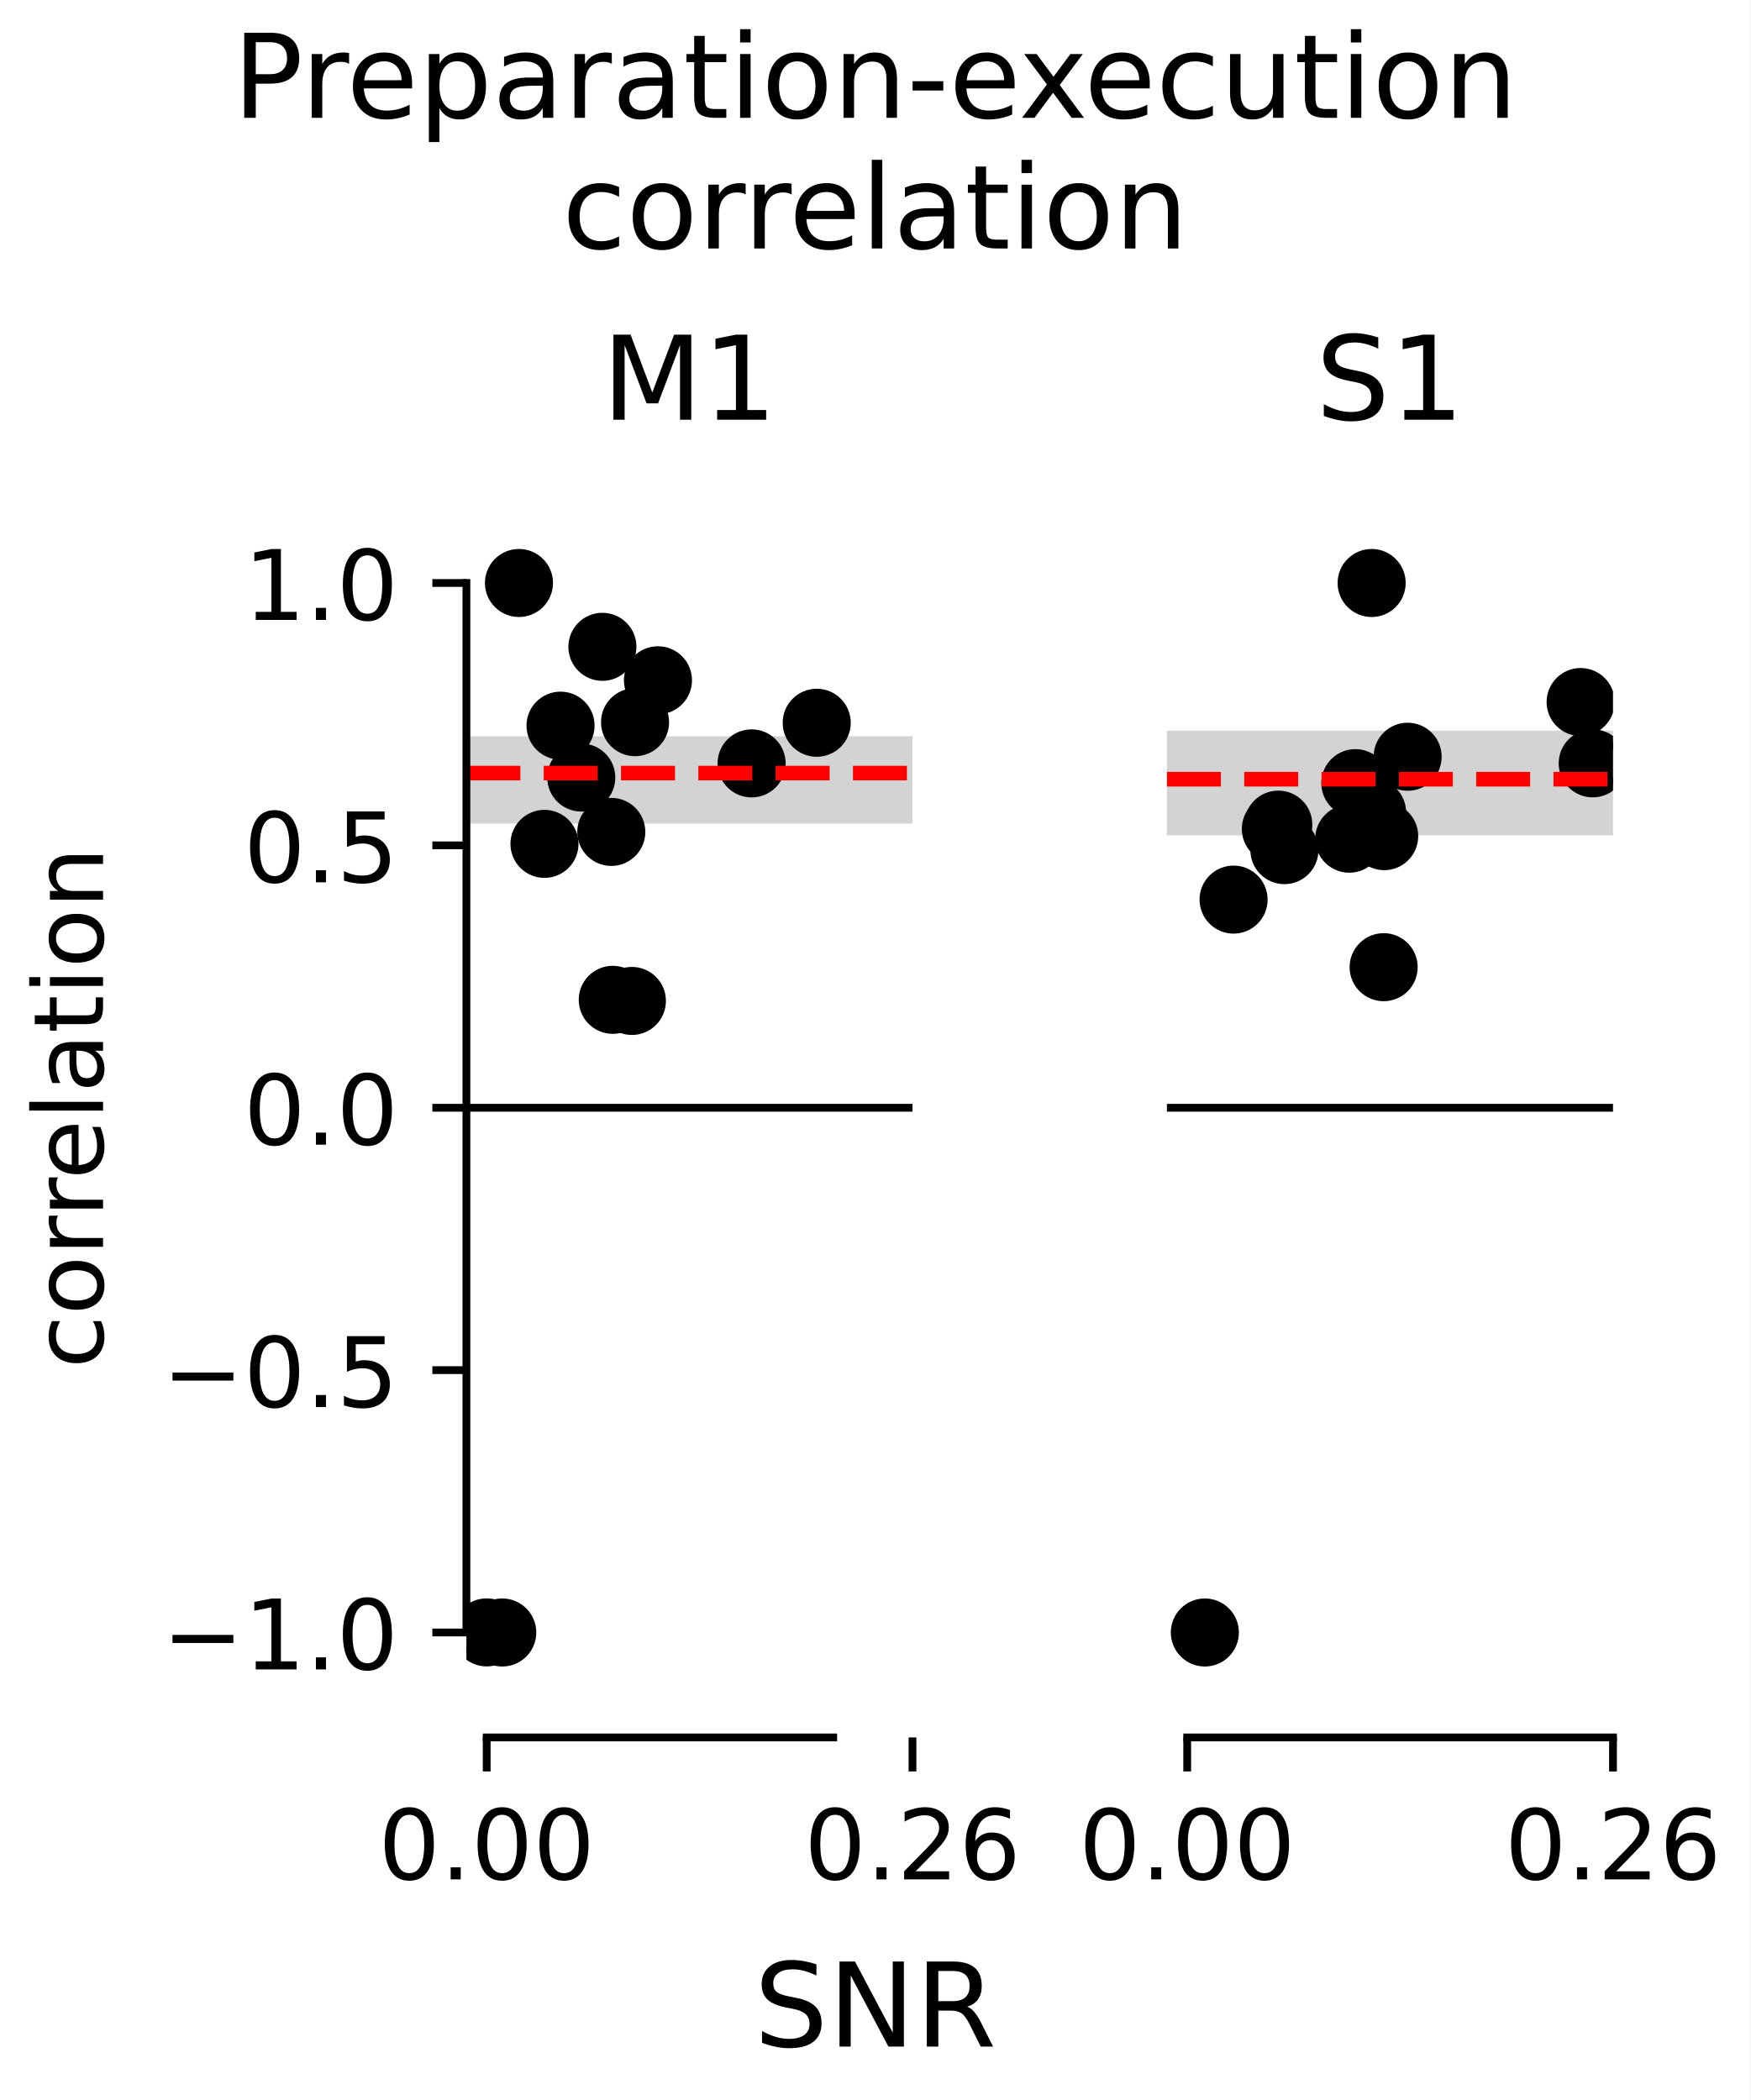
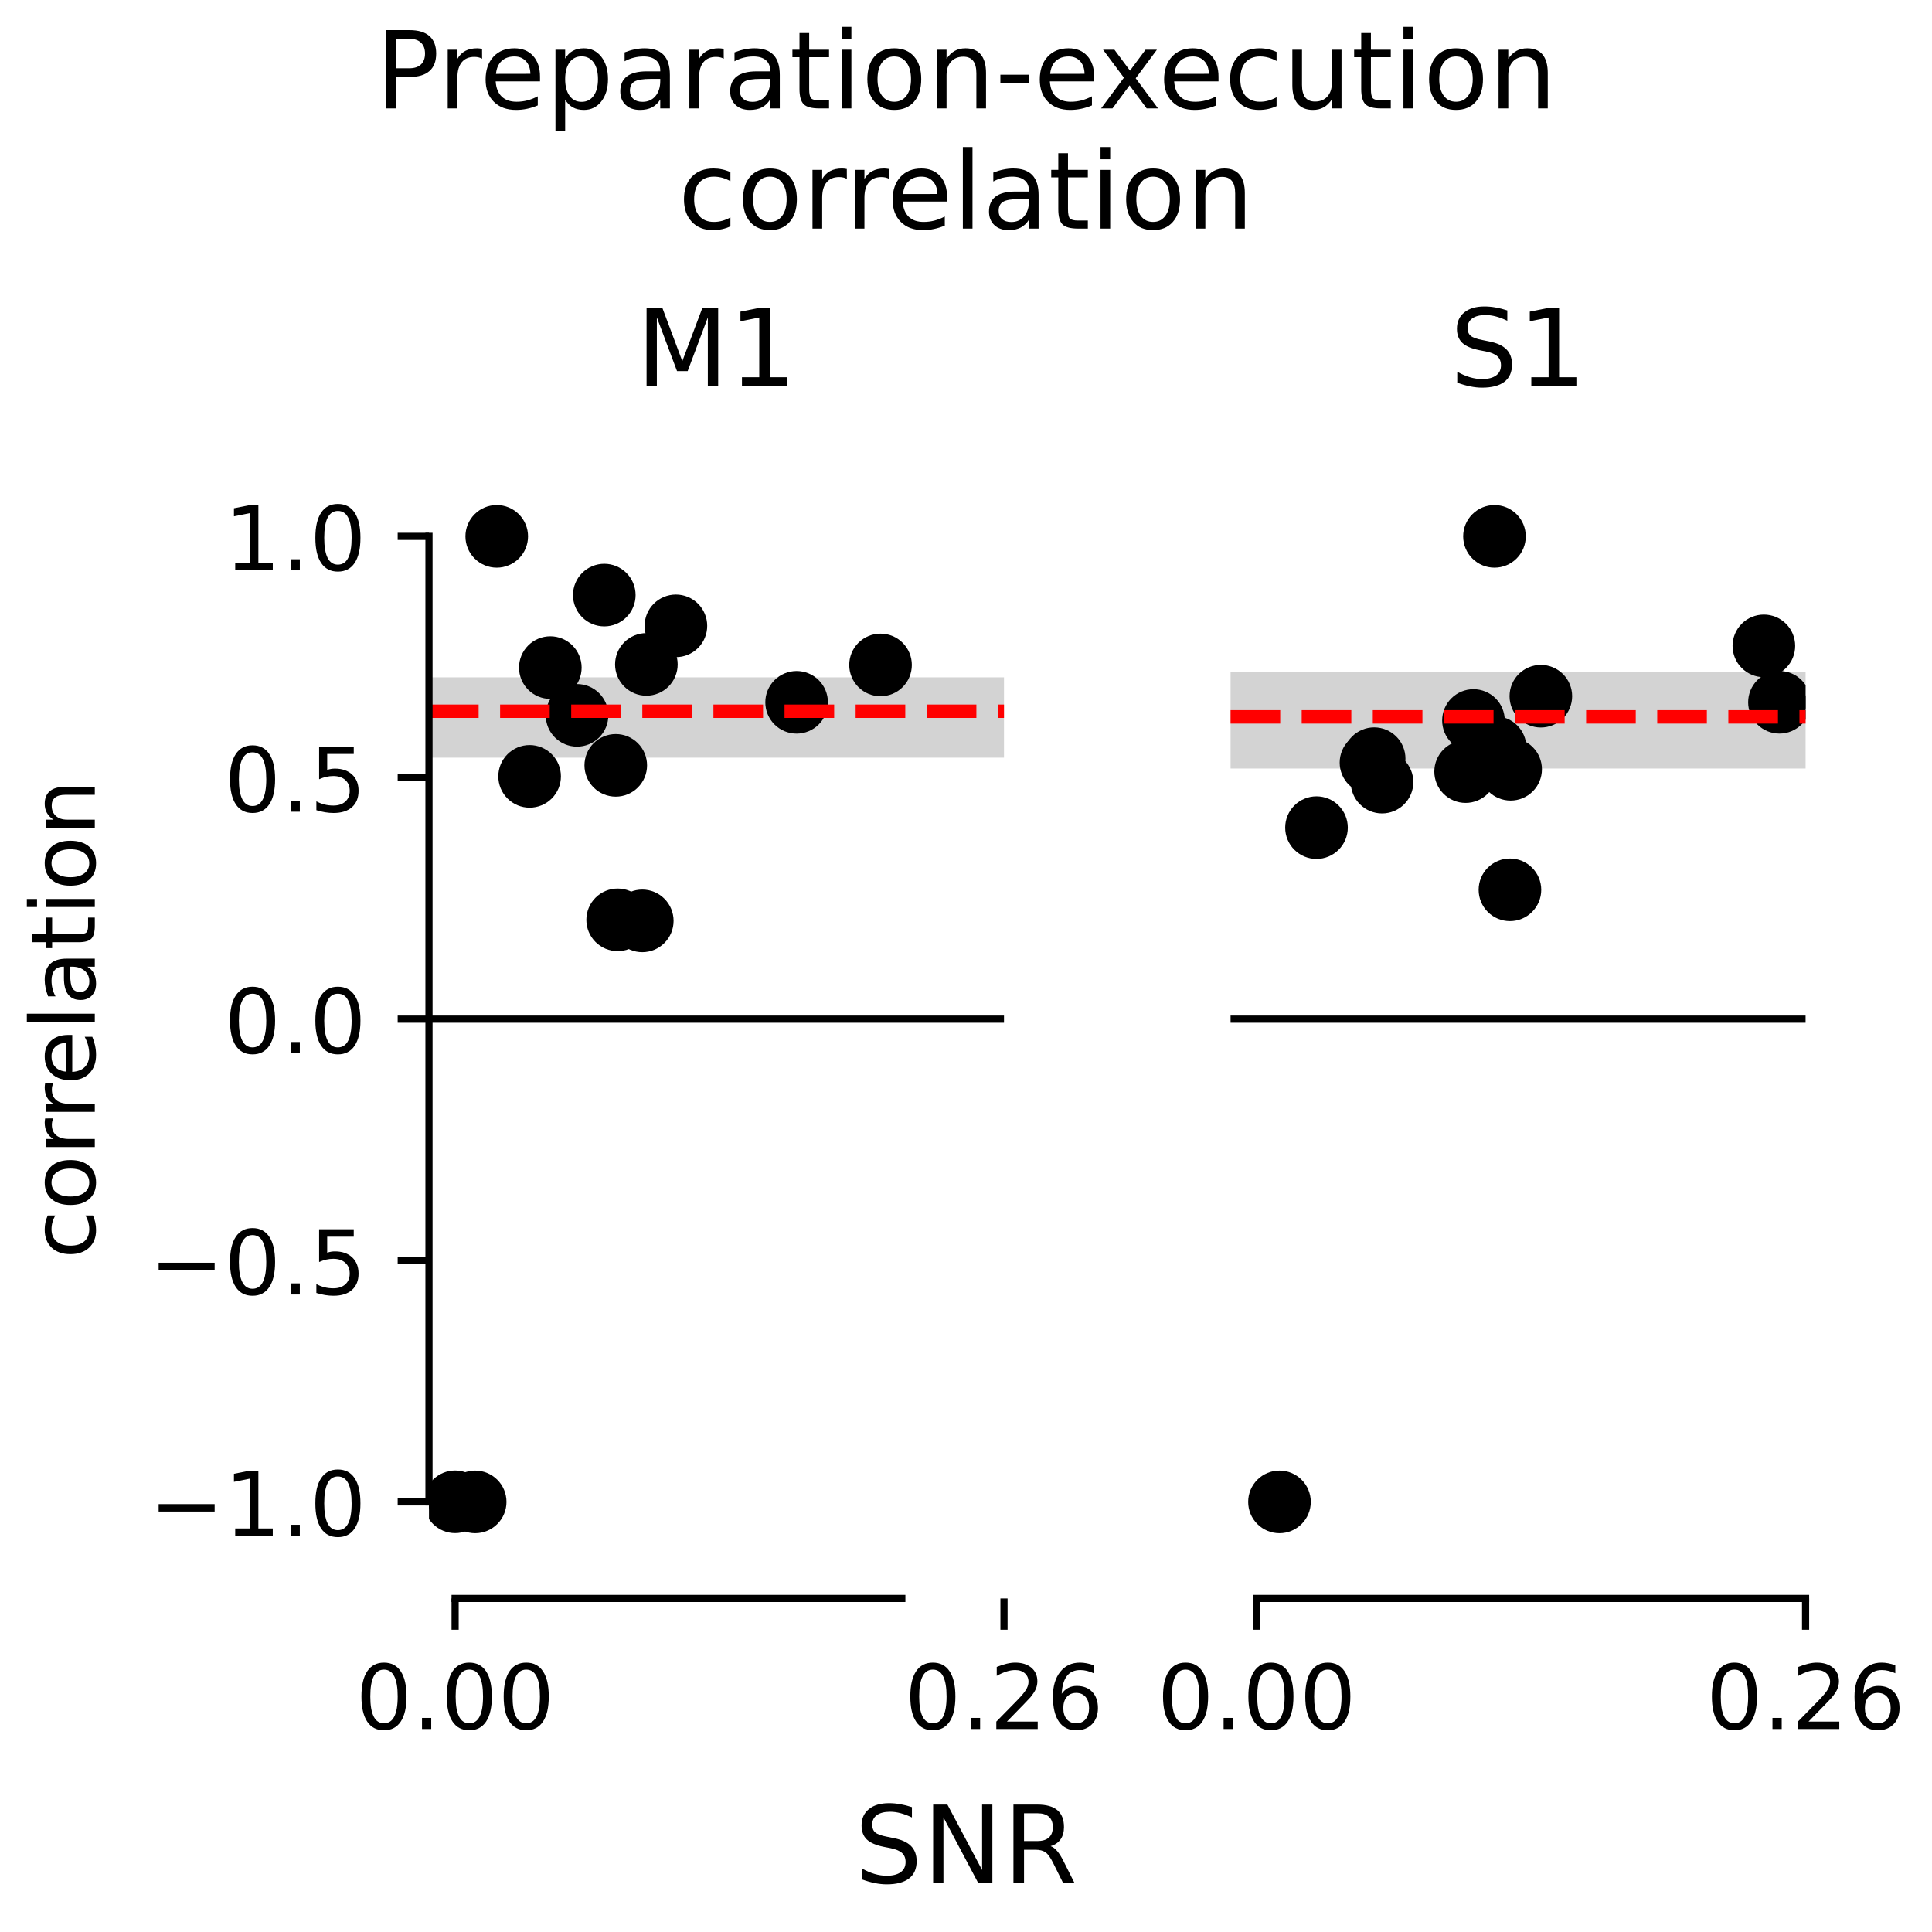
- <svg xmlns="http://www.w3.org/2000/svg" xmlns:xlink="http://www.w3.org/1999/xlink" width="180pt" height="216pt" viewBox="0 0 180 216" version="1.1">
+ <svg xmlns="http://www.w3.org/2000/svg" xmlns:xlink="http://www.w3.org/1999/xlink" width="216pt" height="216pt" viewBox="0 0 216 216" version="1.1">
  <defs>
    <style type="text/css">*{stroke-linejoin: round; stroke-linecap: butt}</style>
  </defs>
  <g id="figure_1">
    <g id="patch_1">
-       <path d="M 0 216  L 180 216  L 180 0  L 0 0  z " style="fill: #ffffff" />
+       <path d="M 0 216  L 216 216  L 216 0  L 0 0  z " style="fill: #ffffff" />
    </g>
    <g id="axes_1">
      <g id="patch_2">
-         <path d="M 47.961 178.707  L 93.832 178.707  L 93.832 49.17  L 47.961 49.17  z " style="fill: #ffffff" />
+         <path d="M 47.961 178.707  L 112.248 178.707  L 112.248 49.17  L 47.961 49.17  z " style="fill: #ffffff" />
      </g>
      <g id="patch_3">
-         <path d="M 47.961 84.704  L 93.832 84.704  L 93.832 75.727  L 47.961 75.727  z " clip-path="url(#p2ecc358dc4)" style="fill: #d3d3d3" />
+         <path d="M 47.961 84.704  L 112.248 84.704  L 112.248 75.727  L 47.961 75.727  z " clip-path="url(#p24fb9e9596)" style="fill: #d3d3d3" />
      </g>
      <g id="PathCollection_1">
        <defs>
-           <path id="mc4202273dd" d="M 0 3  C 0.796 3 1.559 2.684 2.121 2.121  C 2.684 1.559 3 0.796 3 0  C 3 -0.796 2.684 -1.559 2.121 -2.121  C 1.559 -2.684 0.796 -3 0 -3  C -0.796 -3 -1.559 -2.684 -2.121 -2.121  C -2.684 -1.559 -3 -0.796 -3 0  C -3 0.796 -2.684 1.559 -2.121 2.121  C -1.559 2.684 -0.796 3 0 3  z " style="stroke: #000000" />
+           <path id="mebfa9567b4" d="M 0 3  C 0.796 3 1.559 2.684 2.121 2.121  C 2.684 1.559 3 0.796 3 0  C 3 -0.796 2.684 -1.559 2.121 -2.121  C 1.559 -2.684 0.796 -3 0 -3  C -0.796 -3 -1.559 -2.684 -2.121 -2.121  C -2.684 -1.559 -3 -0.796 -3 0  C -3 0.796 -2.684 1.559 -2.121 2.121  C -1.559 2.684 -0.796 3 0 3  z " style="stroke: #000000" />
        </defs>
-         <g clip-path="url(#p2ecc358dc4)">
-           <use xlink:href="#mc4202273dd" x="50.046" y="167.903" style="stroke: #000000" />
-           <use xlink:href="#mc4202273dd" x="65.303" y="74.281" style="stroke: #000000" />
-           <use xlink:href="#mc4202273dd" x="67.659" y="69.971" style="stroke: #000000" />
-           <use xlink:href="#mc4202273dd" x="53.366" y="59.965" style="stroke: #000000" />
-           <use xlink:href="#mc4202273dd" x="61.946" y="66.53" style="stroke: #000000" />
-           <use xlink:href="#mc4202273dd" x="62.861" y="85.567" style="stroke: #000000" />
-           <use xlink:href="#mc4202273dd" x="51.647" y="167.913" style="stroke: #000000" />
-           <use xlink:href="#mc4202273dd" x="63.012" y="102.839" style="stroke: #000000" />
-           <use xlink:href="#mc4202273dd" x="83.984" y="74.341" style="stroke: #000000" />
-           <use xlink:href="#mc4202273dd" x="57.641" y="74.638" style="stroke: #000000" />
-           <use xlink:href="#mc4202273dd" x="59.772" y="79.975" style="stroke: #000000" />
-           <use xlink:href="#mc4202273dd" x="64.977" y="102.954" style="stroke: #000000" />
-           <use xlink:href="#mc4202273dd" x="77.289" y="78.519" style="stroke: #000000" />
-           <use xlink:href="#mc4202273dd" x="55.989" y="86.798" style="stroke: #000000" />
+         <g clip-path="url(#p24fb9e9596)">
+           <use xlink:href="#mebfa9567b4" x="50.883" y="167.903" style="stroke: #000000" />
+           <use xlink:href="#mebfa9567b4" x="72.265" y="74.281" style="stroke: #000000" />
+           <use xlink:href="#mebfa9567b4" x="75.567" y="69.971" style="stroke: #000000" />
+           <use xlink:href="#mebfa9567b4" x="55.536" y="59.965" style="stroke: #000000" />
+           <use xlink:href="#mebfa9567b4" x="67.56" y="66.53" style="stroke: #000000" />
+           <use xlink:href="#mebfa9567b4" x="68.843" y="85.567" style="stroke: #000000" />
+           <use xlink:href="#mebfa9567b4" x="53.126" y="167.913" style="stroke: #000000" />
+           <use xlink:href="#mebfa9567b4" x="69.054" y="102.839" style="stroke: #000000" />
+           <use xlink:href="#mebfa9567b4" x="98.445" y="74.341" style="stroke: #000000" />
+           <use xlink:href="#mebfa9567b4" x="61.527" y="74.638" style="stroke: #000000" />
+           <use xlink:href="#mebfa9567b4" x="64.513" y="79.975" style="stroke: #000000" />
+           <use xlink:href="#mebfa9567b4" x="71.808" y="102.954" style="stroke: #000000" />
+           <use xlink:href="#mebfa9567b4" x="89.063" y="78.519" style="stroke: #000000" />
+           <use xlink:href="#mebfa9567b4" x="59.212" y="86.798" style="stroke: #000000" />
        </g>
      </g>
      <g id="matplotlib.axis_1">
        <g id="xtick_1">
          <g id="line2d_1">
            <defs>
-               <path id="mb603206f57" d="M 0 0  L 0 3.5  " style="stroke: #000000; stroke-width: 0.8" />
+               <path id="me2190f9f49" d="M 0 0  L 0 3.5  " style="stroke: #000000; stroke-width: 0.8" />
            </defs>
            <g>
-               <use xlink:href="#mb603206f57" x="50.046" y="178.707" style="stroke: #000000; stroke-width: 0.8" />
+               <use xlink:href="#me2190f9f49" x="50.883" y="178.707" style="stroke: #000000; stroke-width: 0.8" />
            </g>
          </g>
          <g id="text_1">
-             <g transform="translate(38.91342 193.3058) scale(0.1 -0.1)">
+             <g transform="translate(39.7505 193.3058) scale(0.1 -0.1)">
              <defs>
                <path id="DejaVuSans-30" d="M 2034 4250  Q 1547 4250 1301 3770  Q 1056 3291 1056 2328  Q 1056 1369 1301 889  Q 1547 409 2034 409  Q 2525 409 2770 889  Q 3016 1369 3016 2328  Q 3016 3291 2770 3770  Q 2525 4250 2034 4250  z M 2034 4750  Q 2819 4750 3233 4129  Q 3647 3509 3647 2328  Q 3647 1150 3233 529  Q 2819 -91 2034 -91  Q 1250 -91 836 529  Q 422 1150 422 2328  Q 422 3509 836 4129  Q 1250 4750 2034 4750  z " transform="scale(0.015625)" />
                <path id="DejaVuSans-2e" d="M 684 794  L 1344 794  L 1344 0  L 684 0  L 684 794  z " transform="scale(0.015625)" />
              </defs>
              <use xlink:href="#DejaVuSans-30" />
              <use xlink:href="#DejaVuSans-2e" transform="translate(63.62305 0)" />
              <use xlink:href="#DejaVuSans-30" transform="translate(95.41016 0)" />
              <use xlink:href="#DejaVuSans-30" transform="translate(159.0332 0)" />
            </g>
          </g>
        </g>
        <g id="xtick_2">
          <g id="line2d_2">
            <g>
-               <use xlink:href="#mb603206f57" x="93.832" y="178.707" style="stroke: #000000; stroke-width: 0.8" />
+               <use xlink:href="#me2190f9f49" x="112.248" y="178.707" style="stroke: #000000; stroke-width: 0.8" />
            </g>
          </g>
          <g id="text_2">
-             <g transform="translate(82.69958 193.3058) scale(0.1 -0.1)">
+             <g transform="translate(101.1152 193.3058) scale(0.1 -0.1)">
              <defs>
                <path id="DejaVuSans-32" d="M 1228 531  L 3431 531  L 3431 0  L 469 0  L 469 531  Q 828 903 1448 1529  Q 2069 2156 2228 2338  Q 2531 2678 2651 2914  Q 2772 3150 2772 3378  Q 2772 3750 2511 3984  Q 2250 4219 1831 4219  Q 1534 4219 1204 4116  Q 875 4013 500 3803  L 500 4441  Q 881 4594 1212 4672  Q 1544 4750 1819 4750  Q 2544 4750 2975 4387  Q 3406 4025 3406 3419  Q 3406 3131 3298 2873  Q 3191 2616 2906 2266  Q 2828 2175 2409 1742  Q 1991 1309 1228 531  z " transform="scale(0.015625)" />
                <path id="DejaVuSans-36" d="M 2113 2584  Q 1688 2584 1439 2293  Q 1191 2003 1191 1497  Q 1191 994 1439 701  Q 1688 409 2113 409  Q 2538 409 2786 701  Q 3034 994 3034 1497  Q 3034 2003 2786 2293  Q 2538 2584 2113 2584  z M 3366 4563  L 3366 3988  Q 3128 4100 2886 4159  Q 2644 4219 2406 4219  Q 1781 4219 1451 3797  Q 1122 3375 1075 2522  Q 1259 2794 1537 2939  Q 1816 3084 2150 3084  Q 2853 3084 3261 2657  Q 3669 2231 3669 1497  Q 3669 778 3244 343  Q 2819 -91 2113 -91  Q 1303 -91 875 529  Q 447 1150 447 2328  Q 447 3434 972 4092  Q 1497 4750 2381 4750  Q 2619 4750 2861 4703  Q 3103 4656 3366 4563  z " transform="scale(0.015625)" />
              </defs>
              <use xlink:href="#DejaVuSans-30" />
              <use xlink:href="#DejaVuSans-2e" transform="translate(63.62305 0)" />
              <use xlink:href="#DejaVuSans-32" transform="translate(95.41016 0)" />
              <use xlink:href="#DejaVuSans-36" transform="translate(159.0332 0)" />
            </g>
          </g>
        </g>
      </g>
      <g id="matplotlib.axis_2">
        <g id="ytick_1">
          <g id="line2d_3">
            <defs>
-               <path id="m9f59d4b969" d="M 0 0  L -3.5 0  " style="stroke: #000000; stroke-width: 0.8" />
+               <path id="ma133bbf43b" d="M 0 0  L -3.5 0  " style="stroke: #000000; stroke-width: 0.8" />
            </defs>
            <g>
-               <use xlink:href="#m9f59d4b969" x="47.961" y="167.913" style="stroke: #000000; stroke-width: 0.8" />
+               <use xlink:href="#ma133bbf43b" x="47.961" y="167.913" style="stroke: #000000; stroke-width: 0.8" />
            </g>
          </g>
          <g id="text_3">
            <g transform="translate(16.67836 171.7118) scale(0.1 -0.1)">
              <defs>
                <path id="DejaVuSans-2212" d="M 678 2272  L 4684 2272  L 4684 1741  L 678 1741  L 678 2272  z " transform="scale(0.015625)" />
                <path id="DejaVuSans-31" d="M 794 531  L 1825 531  L 1825 4091  L 703 3866  L 703 4441  L 1819 4666  L 2450 4666  L 2450 531  L 3481 531  L 3481 0  L 794 0  L 794 531  z " transform="scale(0.015625)" />
              </defs>
              <use xlink:href="#DejaVuSans-2212" />
              <use xlink:href="#DejaVuSans-31" transform="translate(83.78906 0)" />
              <use xlink:href="#DejaVuSans-2e" transform="translate(147.4121 0)" />
              <use xlink:href="#DejaVuSans-30" transform="translate(179.1992 0)" />
            </g>
          </g>
        </g>
        <g id="ytick_2">
          <g id="line2d_4">
            <g>
-               <use xlink:href="#m9f59d4b969" x="47.961" y="140.926" style="stroke: #000000; stroke-width: 0.8" />
+               <use xlink:href="#ma133bbf43b" x="47.961" y="140.926" style="stroke: #000000; stroke-width: 0.8" />
            </g>
          </g>
          <g id="text_4">
            <g transform="translate(16.67836 144.7249) scale(0.1 -0.1)">
              <defs>
                <path id="DejaVuSans-35" d="M 691 4666  L 3169 4666  L 3169 4134  L 1269 4134  L 1269 2991  Q 1406 3038 1543 3061  Q 1681 3084 1819 3084  Q 2600 3084 3056 2656  Q 3513 2228 3513 1497  Q 3513 744 3044 326  Q 2575 -91 1722 -91  Q 1428 -91 1123 -41  Q 819 9 494 109  L 494 744  Q 775 591 1075 516  Q 1375 441 1709 441  Q 2250 441 2565 725  Q 2881 1009 2881 1497  Q 2881 1984 2565 2268  Q 2250 2553 1709 2553  Q 1456 2553 1204 2497  Q 953 2441 691 2322  L 691 4666  z " transform="scale(0.015625)" />
              </defs>
              <use xlink:href="#DejaVuSans-2212" />
              <use xlink:href="#DejaVuSans-30" transform="translate(83.78906 0)" />
              <use xlink:href="#DejaVuSans-2e" transform="translate(147.4121 0)" />
              <use xlink:href="#DejaVuSans-35" transform="translate(179.1992 0)" />
            </g>
          </g>
        </g>
        <g id="ytick_3">
          <g id="line2d_5">
            <g>
-               <use xlink:href="#m9f59d4b969" x="47.961" y="113.939" style="stroke: #000000; stroke-width: 0.8" />
+               <use xlink:href="#ma133bbf43b" x="47.961" y="113.939" style="stroke: #000000; stroke-width: 0.8" />
            </g>
          </g>
          <g id="text_5">
            <g transform="translate(25.05805 117.7379) scale(0.1 -0.1)">
              <use xlink:href="#DejaVuSans-30" />
              <use xlink:href="#DejaVuSans-2e" transform="translate(63.62305 0)" />
              <use xlink:href="#DejaVuSans-30" transform="translate(95.41016 0)" />
            </g>
          </g>
        </g>
        <g id="ytick_4">
          <g id="line2d_6">
            <g>
-               <use xlink:href="#m9f59d4b969" x="47.961" y="86.952" style="stroke: #000000; stroke-width: 0.8" />
+               <use xlink:href="#ma133bbf43b" x="47.961" y="86.952" style="stroke: #000000; stroke-width: 0.8" />
            </g>
          </g>
          <g id="text_6">
            <g transform="translate(25.05805 90.75094) scale(0.1 -0.1)">
              <use xlink:href="#DejaVuSans-30" />
              <use xlink:href="#DejaVuSans-2e" transform="translate(63.62305 0)" />
              <use xlink:href="#DejaVuSans-35" transform="translate(95.41016 0)" />
            </g>
          </g>
        </g>
        <g id="ytick_5">
          <g id="line2d_7">
            <g>
-               <use xlink:href="#m9f59d4b969" x="47.961" y="59.965" style="stroke: #000000; stroke-width: 0.8" />
+               <use xlink:href="#ma133bbf43b" x="47.961" y="59.965" style="stroke: #000000; stroke-width: 0.8" />
            </g>
          </g>
          <g id="text_7">
            <g transform="translate(25.05805 63.76398) scale(0.1 -0.1)">
              <use xlink:href="#DejaVuSans-31" />
              <use xlink:href="#DejaVuSans-2e" transform="translate(63.62305 0)" />
              <use xlink:href="#DejaVuSans-30" transform="translate(95.41016 0)" />
            </g>
          </g>
        </g>
        <g id="text_8">
          <g transform="translate(10.59868 140.7653) rotate(-90) scale(0.1 -0.1)">
            <defs>
              <path id="DejaVuSans-63" d="M 3122 3366  L 3122 2828  Q 2878 2963 2633 3030  Q 2388 3097 2138 3097  Q 1578 3097 1268 2742  Q 959 2388 959 1747  Q 959 1106 1268 751  Q 1578 397 2138 397  Q 2388 397 2633 464  Q 2878 531 3122 666  L 3122 134  Q 2881 22 2623 -34  Q 2366 -91 2075 -91  Q 1284 -91 818 406  Q 353 903 353 1747  Q 353 2603 823 3093  Q 1294 3584 2113 3584  Q 2378 3584 2631 3529  Q 2884 3475 3122 3366  z " transform="scale(0.015625)" />
              <path id="DejaVuSans-6f" d="M 1959 3097  Q 1497 3097 1228 2736  Q 959 2375 959 1747  Q 959 1119 1226 758  Q 1494 397 1959 397  Q 2419 397 2687 759  Q 2956 1122 2956 1747  Q 2956 2369 2687 2733  Q 2419 3097 1959 3097  z M 1959 3584  Q 2709 3584 3137 3096  Q 3566 2609 3566 1747  Q 3566 888 3137 398  Q 2709 -91 1959 -91  Q 1206 -91 779 398  Q 353 888 353 1747  Q 353 2609 779 3096  Q 1206 3584 1959 3584  z " transform="scale(0.015625)" />
              <path id="DejaVuSans-72" d="M 2631 2963  Q 2534 3019 2420 3045  Q 2306 3072 2169 3072  Q 1681 3072 1420 2755  Q 1159 2438 1159 1844  L 1159 0  L 581 0  L 581 3500  L 1159 3500  L 1159 2956  Q 1341 3275 1631 3429  Q 1922 3584 2338 3584  Q 2397 3584 2469 3576  Q 2541 3569 2628 3553  L 2631 2963  z " transform="scale(0.015625)" />
              <path id="DejaVuSans-65" d="M 3597 1894  L 3597 1613  L 953 1613  Q 991 1019 1311 708  Q 1631 397 2203 397  Q 2534 397 2845 478  Q 3156 559 3463 722  L 3463 178  Q 3153 47 2828 -22  Q 2503 -91 2169 -91  Q 1331 -91 842 396  Q 353 884 353 1716  Q 353 2575 817 3079  Q 1281 3584 2069 3584  Q 2775 3584 3186 3129  Q 3597 2675 3597 1894  z M 3022 2063  Q 3016 2534 2758 2815  Q 2500 3097 2075 3097  Q 1594 3097 1305 2825  Q 1016 2553 972 2059  L 3022 2063  z " transform="scale(0.015625)" />
              <path id="DejaVuSans-6c" d="M 603 4863  L 1178 4863  L 1178 0  L 603 0  L 603 4863  z " transform="scale(0.015625)" />
              <path id="DejaVuSans-61" d="M 2194 1759  Q 1497 1759 1228 1600  Q 959 1441 959 1056  Q 959 750 1161 570  Q 1363 391 1709 391  Q 2188 391 2477 730  Q 2766 1069 2766 1631  L 2766 1759  L 2194 1759  z M 3341 1997  L 3341 0  L 2766 0  L 2766 531  Q 2569 213 2275 61  Q 1981 -91 1556 -91  Q 1019 -91 701 211  Q 384 513 384 1019  Q 384 1609 779 1909  Q 1175 2209 1959 2209  L 2766 2209  L 2766 2266  Q 2766 2663 2505 2880  Q 2244 3097 1772 3097  Q 1472 3097 1187 3025  Q 903 2953 641 2809  L 641 3341  Q 956 3463 1253 3523  Q 1550 3584 1831 3584  Q 2591 3584 2966 3190  Q 3341 2797 3341 1997  z " transform="scale(0.015625)" />
              <path id="DejaVuSans-74" d="M 1172 4494  L 1172 3500  L 2356 3500  L 2356 3053  L 1172 3053  L 1172 1153  Q 1172 725 1289 603  Q 1406 481 1766 481  L 2356 481  L 2356 0  L 1766 0  Q 1100 0 847 248  Q 594 497 594 1153  L 594 3053  L 172 3053  L 172 3500  L 594 3500  L 594 4494  L 1172 4494  z " transform="scale(0.015625)" />
              <path id="DejaVuSans-69" d="M 603 3500  L 1178 3500  L 1178 0  L 603 0  L 603 3500  z M 603 4863  L 1178 4863  L 1178 4134  L 603 4134  L 603 4863  z " transform="scale(0.015625)" />
              <path id="DejaVuSans-6e" d="M 3513 2113  L 3513 0  L 2938 0  L 2938 2094  Q 2938 2591 2744 2837  Q 2550 3084 2163 3084  Q 1697 3084 1428 2787  Q 1159 2491 1159 1978  L 1159 0  L 581 0  L 581 3500  L 1159 3500  L 1159 2956  Q 1366 3272 1645 3428  Q 1925 3584 2291 3584  Q 2894 3584 3203 3211  Q 3513 2838 3513 2113  z " transform="scale(0.015625)" />
            </defs>
            <use xlink:href="#DejaVuSans-63" />
            <use xlink:href="#DejaVuSans-6f" transform="translate(54.98047 0)" />
            <use xlink:href="#DejaVuSans-72" transform="translate(116.1621 0)" />
            <use xlink:href="#DejaVuSans-72" transform="translate(155.5254 0)" />
            <use xlink:href="#DejaVuSans-65" transform="translate(194.3887 0)" />
            <use xlink:href="#DejaVuSans-6c" transform="translate(255.9121 0)" />
            <use xlink:href="#DejaVuSans-61" transform="translate(283.6953 0)" />
            <use xlink:href="#DejaVuSans-74" transform="translate(344.9746 0)" />
            <use xlink:href="#DejaVuSans-69" transform="translate(384.1836 0)" />
            <use xlink:href="#DejaVuSans-6f" transform="translate(411.9668 0)" />
            <use xlink:href="#DejaVuSans-6e" transform="translate(473.1484 0)" />
          </g>
        </g>
      </g>
      <g id="line2d_8">
-         <path d="M 47.961 79.516  L 93.832 79.516  " clip-path="url(#p2ecc358dc4)" style="fill: none; stroke-dasharray: 5.55,2.4; stroke-dashoffset: 0; stroke: #ff0000; stroke-width: 1.5" />
+         <path d="M 47.961 79.516  L 112.248 79.516  " clip-path="url(#p24fb9e9596)" style="fill: none; stroke-dasharray: 5.55,2.4; stroke-dashoffset: 0; stroke: #ff0000; stroke-width: 1.5" />
      </g>
      <g id="line2d_9">
-         <path d="M 47.961 113.939  L 93.832 113.939  " clip-path="url(#p2ecc358dc4)" style="fill: none; stroke: #000000; stroke-width: 0.8; stroke-linecap: square" />
+         <path d="M 47.961 113.939  L 112.248 113.939  " clip-path="url(#p24fb9e9596)" style="fill: none; stroke: #000000; stroke-width: 0.8; stroke-linecap: square" />
      </g>
      <g id="patch_4">
        <path d="M 47.961 167.913  L 47.961 59.965  " style="fill: none; stroke: #000000; stroke-width: 0.8; stroke-linejoin: miter; stroke-linecap: square" />
      </g>
      <g id="patch_5">
-         <path d="M 50.046 178.707  L 85.681 178.707  " style="fill: none; stroke: #000000; stroke-width: 0.8; stroke-linejoin: miter; stroke-linecap: square" />
+         <path d="M 50.883 178.707  L 100.824 178.707  " style="fill: none; stroke: #000000; stroke-width: 0.8; stroke-linejoin: miter; stroke-linecap: square" />
      </g>
      <g id="text_9">
-         <g transform="translate(61.90241 43.16997) scale(0.12 -0.12)">
+         <g transform="translate(71.11023 43.16997) scale(0.12 -0.12)">
          <defs>
            <path id="DejaVuSans-4d" d="M 628 4666  L 1569 4666  L 2759 1491  L 3956 4666  L 4897 4666  L 4897 0  L 4281 0  L 4281 4097  L 3078 897  L 2444 897  L 1241 4097  L 1241 0  L 628 0  L 628 4666  z " transform="scale(0.015625)" />
          </defs>
          <use xlink:href="#DejaVuSans-4d" />
          <use xlink:href="#DejaVuSans-31" transform="translate(86.2793 0)" />
        </g>
      </g>
    </g>
    <g id="axes_2">
      <g id="patch_6">
-         <path d="M 119.996 178.707  L 165.867 178.707  L 165.867 49.17  L 119.996 49.17  z " style="fill: #ffffff" />
+         <path d="M 137.58 178.707  L 201.867 178.707  L 201.867 49.17  L 137.58 49.17  z " style="fill: #ffffff" />
      </g>
      <g id="patch_7">
-         <path d="M 119.996 85.923  L 165.867 85.923  L 165.867 75.152  L 119.996 75.152  z " clip-path="url(#pfcd3289082)" style="fill: #d3d3d3" />
+         <path d="M 137.58 85.923  L 201.867 85.923  L 201.867 75.152  L 137.58 75.152  z " clip-path="url(#p1c9ec5761f)" style="fill: #d3d3d3" />
      </g>
      <g id="PathCollection_2">
-         <g clip-path="url(#pfcd3289082)">
-           <use xlink:href="#mc4202273dd" x="123.897" y="167.913" style="stroke: #000000" />
-           <use xlink:href="#mc4202273dd" x="141.097" y="83.574" style="stroke: #000000" />
-           <use xlink:href="#mc4202273dd" x="162.539" y="72.21" style="stroke: #000000" />
-           <use xlink:href="#mc4202273dd" x="131.196" y="85.263" style="stroke: #000000" />
-           <use xlink:href="#mc4202273dd" x="139.372" y="80.552" style="stroke: #000000" />
-           <use xlink:href="#mc4202273dd" x="144.748" y="77.836" style="stroke: #000000" />
-           <use xlink:href="#mc4202273dd" x="126.85" y="92.531" style="stroke: #000000" />
-           <use xlink:href="#mc4202273dd" x="138.746" y="86.266" style="stroke: #000000" />
-           <use xlink:href="#mc4202273dd" x="163.782" y="78.515" style="stroke: #000000" />
-           <use xlink:href="#mc4202273dd" x="141.048" y="59.965" style="stroke: #000000" />
-           <use xlink:href="#mc4202273dd" x="132.078" y="87.442" style="stroke: #000000" />
-           <use xlink:href="#mc4202273dd" x="142.282" y="99.482" style="stroke: #000000" />
-           <use xlink:href="#mc4202273dd" x="142.337" y="86.005" style="stroke: #000000" />
-           <use xlink:href="#mc4202273dd" x="131.45" y="84.82" style="stroke: #000000" />
+         <g clip-path="url(#p1c9ec5761f)">
+           <use xlink:href="#mebfa9567b4" x="143.047" y="167.913" style="stroke: #000000" />
+           <use xlink:href="#mebfa9567b4" x="167.153" y="83.574" style="stroke: #000000" />
+           <use xlink:href="#mebfa9567b4" x="197.203" y="72.21" style="stroke: #000000" />
+           <use xlink:href="#mebfa9567b4" x="153.277" y="85.263" style="stroke: #000000" />
+           <use xlink:href="#mebfa9567b4" x="164.735" y="80.552" style="stroke: #000000" />
+           <use xlink:href="#mebfa9567b4" x="172.269" y="77.836" style="stroke: #000000" />
+           <use xlink:href="#mebfa9567b4" x="147.186" y="92.531" style="stroke: #000000" />
+           <use xlink:href="#mebfa9567b4" x="163.858" y="86.266" style="stroke: #000000" />
+           <use xlink:href="#mebfa9567b4" x="198.945" y="78.515" style="stroke: #000000" />
+           <use xlink:href="#mebfa9567b4" x="167.084" y="59.965" style="stroke: #000000" />
+           <use xlink:href="#mebfa9567b4" x="154.514" y="87.442" style="stroke: #000000" />
+           <use xlink:href="#mebfa9567b4" x="168.813" y="99.482" style="stroke: #000000" />
+           <use xlink:href="#mebfa9567b4" x="168.89" y="86.005" style="stroke: #000000" />
+           <use xlink:href="#mebfa9567b4" x="153.633" y="84.82" style="stroke: #000000" />
        </g>
      </g>
      <g id="matplotlib.axis_3">
        <g id="xtick_3">
          <g id="line2d_10">
            <g>
-               <use xlink:href="#mb603206f57" x="122.081" y="178.707" style="stroke: #000000; stroke-width: 0.8" />
+               <use xlink:href="#me2190f9f49" x="140.502" y="178.707" style="stroke: #000000; stroke-width: 0.8" />
            </g>
          </g>
          <g id="text_10">
-             <g transform="translate(110.948 193.3058) scale(0.1 -0.1)">
+             <g transform="translate(129.3694 193.3058) scale(0.1 -0.1)">
              <use xlink:href="#DejaVuSans-30" />
              <use xlink:href="#DejaVuSans-2e" transform="translate(63.62305 0)" />
              <use xlink:href="#DejaVuSans-30" transform="translate(95.41016 0)" />
              <use xlink:href="#DejaVuSans-30" transform="translate(159.0332 0)" />
            </g>
          </g>
        </g>
        <g id="xtick_4">
          <g id="line2d_11">
            <g>
-               <use xlink:href="#mb603206f57" x="165.867" y="178.707" style="stroke: #000000; stroke-width: 0.8" />
+               <use xlink:href="#me2190f9f49" x="201.867" y="178.707" style="stroke: #000000; stroke-width: 0.8" />
            </g>
          </g>
          <g id="text_11">
-             <g transform="translate(154.7341 193.3058) scale(0.1 -0.1)">
+             <g transform="translate(190.7341 193.3058) scale(0.1 -0.1)">
              <use xlink:href="#DejaVuSans-30" />
              <use xlink:href="#DejaVuSans-2e" transform="translate(63.62305 0)" />
              <use xlink:href="#DejaVuSans-32" transform="translate(95.41016 0)" />
              <use xlink:href="#DejaVuSans-36" transform="translate(159.0332 0)" />
            </g>
          </g>
        </g>
      </g>
      <g id="matplotlib.axis_4">
        <g id="ytick_6" />
        <g id="ytick_7" />
        <g id="ytick_8" />
        <g id="ytick_9" />
        <g id="ytick_10" />
      </g>
      <g id="line2d_12">
-         <path d="M 119.996 80.148  L 165.867 80.148  " clip-path="url(#pfcd3289082)" style="fill: none; stroke-dasharray: 5.55,2.4; stroke-dashoffset: 0; stroke: #ff0000; stroke-width: 1.5" />
+         <path d="M 137.58 80.148  L 201.867 80.148  " clip-path="url(#p1c9ec5761f)" style="fill: none; stroke-dasharray: 5.55,2.4; stroke-dashoffset: 0; stroke: #ff0000; stroke-width: 1.5" />
      </g>
      <g id="line2d_13">
-         <path d="M 119.996 113.939  L 165.867 113.939  " clip-path="url(#pfcd3289082)" style="fill: none; stroke: #000000; stroke-width: 0.8; stroke-linecap: square" />
+         <path d="M 137.58 113.939  L 201.867 113.939  " clip-path="url(#p1c9ec5761f)" style="fill: none; stroke: #000000; stroke-width: 0.8; stroke-linecap: square" />
      </g>
      <g id="patch_8">
-         <path d="M 122.081 178.707  L 165.867 178.707  " style="fill: none; stroke: #000000; stroke-width: 0.8; stroke-linejoin: miter; stroke-linecap: square" />
+         <path d="M 140.502 178.707  L 201.867 178.707  " style="fill: none; stroke: #000000; stroke-width: 0.8; stroke-linejoin: miter; stroke-linecap: square" />
      </g>
      <g id="text_12">
-         <g transform="translate(135.3048 43.16997) scale(0.12 -0.12)">
+         <g transform="translate(162.097 43.16997) scale(0.12 -0.12)">
          <defs>
            <path id="DejaVuSans-53" d="M 3425 4513  L 3425 3897  Q 3066 4069 2747 4153  Q 2428 4238 2131 4238  Q 1616 4238 1336 4038  Q 1056 3838 1056 3469  Q 1056 3159 1242 3001  Q 1428 2844 1947 2747  L 2328 2669  Q 3034 2534 3370 2195  Q 3706 1856 3706 1288  Q 3706 609 3251 259  Q 2797 -91 1919 -91  Q 1588 -91 1214 -16  Q 841 59 441 206  L 441 856  Q 825 641 1194 531  Q 1563 422 1919 422  Q 2459 422 2753 634  Q 3047 847 3047 1241  Q 3047 1584 2836 1778  Q 2625 1972 2144 2069  L 1759 2144  Q 1053 2284 737 2584  Q 422 2884 422 3419  Q 422 4038 858 4394  Q 1294 4750 2059 4750  Q 2388 4750 2728 4690  Q 3069 4631 3425 4513  z " transform="scale(0.015625)" />
          </defs>
          <use xlink:href="#DejaVuSans-53" />
          <use xlink:href="#DejaVuSans-31" transform="translate(63.47656 0)" />
        </g>
      </g>
    </g>
    <g id="text_13">
-       <g transform="translate(77.53312 210.5041) scale(0.12 -0.12)">
+       <g transform="translate(95.53312 210.5041) scale(0.12 -0.12)">
        <defs>
          <path id="DejaVuSans-4e" d="M 628 4666  L 1478 4666  L 3547 763  L 3547 4666  L 4159 4666  L 4159 0  L 3309 0  L 1241 3903  L 1241 0  L 628 0  L 628 4666  z " transform="scale(0.015625)" />
          <path id="DejaVuSans-52" d="M 2841 2188  Q 3044 2119 3236 1894  Q 3428 1669 3622 1275  L 4263 0  L 3584 0  L 2988 1197  Q 2756 1666 2539 1819  Q 2322 1972 1947 1972  L 1259 1972  L 1259 0  L 628 0  L 628 4666  L 2053 4666  Q 2853 4666 3247 4331  Q 3641 3997 3641 3322  Q 3641 2881 3436 2590  Q 3231 2300 2841 2188  z M 1259 4147  L 1259 2491  L 2053 2491  Q 2509 2491 2742 2702  Q 2975 2913 2975 3322  Q 2975 3731 2742 3939  Q 2509 4147 2053 4147  L 1259 4147  z " transform="scale(0.015625)" />
        </defs>
        <use xlink:href="#DejaVuSans-53" />
        <use xlink:href="#DejaVuSans-4e" transform="translate(63.47656 0)" />
        <use xlink:href="#DejaVuSans-52" transform="translate(138.2812 0)" />
      </g>
    </g>
    <g id="text_14">
-       <g transform="translate(23.94 12.11837) scale(0.12 -0.12)">
+       <g transform="translate(41.94 12.11837) scale(0.12 -0.12)">
        <defs>
          <path id="DejaVuSans-50" d="M 1259 4147  L 1259 2394  L 2053 2394  Q 2494 2394 2734 2622  Q 2975 2850 2975 3272  Q 2975 3691 2734 3919  Q 2494 4147 2053 4147  L 1259 4147  z M 628 4666  L 2053 4666  Q 2838 4666 3239 4311  Q 3641 3956 3641 3272  Q 3641 2581 3239 2228  Q 2838 1875 2053 1875  L 1259 1875  L 1259 0  L 628 0  L 628 4666  z " transform="scale(0.015625)" />
          <path id="DejaVuSans-70" d="M 1159 525  L 1159 -1331  L 581 -1331  L 581 3500  L 1159 3500  L 1159 2969  Q 1341 3281 1617 3432  Q 1894 3584 2278 3584  Q 2916 3584 3314 3078  Q 3713 2572 3713 1747  Q 3713 922 3314 415  Q 2916 -91 2278 -91  Q 1894 -91 1617 61  Q 1341 213 1159 525  z M 3116 1747  Q 3116 2381 2855 2742  Q 2594 3103 2138 3103  Q 1681 3103 1420 2742  Q 1159 2381 1159 1747  Q 1159 1113 1420 752  Q 1681 391 2138 391  Q 2594 391 2855 752  Q 3116 1113 3116 1747  z " transform="scale(0.015625)" />
          <path id="DejaVuSans-2d" d="M 313 2009  L 1997 2009  L 1997 1497  L 313 1497  L 313 2009  z " transform="scale(0.015625)" />
          <path id="DejaVuSans-78" d="M 3513 3500  L 2247 1797  L 3578 0  L 2900 0  L 1881 1375  L 863 0  L 184 0  L 1544 1831  L 300 3500  L 978 3500  L 1906 2253  L 2834 3500  L 3513 3500  z " transform="scale(0.015625)" />
          <path id="DejaVuSans-75" d="M 544 1381  L 544 3500  L 1119 3500  L 1119 1403  Q 1119 906 1312 657  Q 1506 409 1894 409  Q 2359 409 2629 706  Q 2900 1003 2900 1516  L 2900 3500  L 3475 3500  L 3475 0  L 2900 0  L 2900 538  Q 2691 219 2414 64  Q 2138 -91 1772 -91  Q 1169 -91 856 284  Q 544 659 544 1381  z M 1991 3584  L 1991 3584  z " transform="scale(0.015625)" />
        </defs>
        <use xlink:href="#DejaVuSans-50" />
        <use xlink:href="#DejaVuSans-72" transform="translate(58.55273 0)" />
        <use xlink:href="#DejaVuSans-65" transform="translate(97.41602 0)" />
        <use xlink:href="#DejaVuSans-70" transform="translate(158.9395 0)" />
        <use xlink:href="#DejaVuSans-61" transform="translate(222.416 0)" />
        <use xlink:href="#DejaVuSans-72" transform="translate(283.6953 0)" />
        <use xlink:href="#DejaVuSans-61" transform="translate(324.8086 0)" />
        <use xlink:href="#DejaVuSans-74" transform="translate(386.0879 0)" />
        <use xlink:href="#DejaVuSans-69" transform="translate(425.2969 0)" />
        <use xlink:href="#DejaVuSans-6f" transform="translate(453.0801 0)" />
        <use xlink:href="#DejaVuSans-6e" transform="translate(514.2617 0)" />
        <use xlink:href="#DejaVuSans-2d" transform="translate(577.6406 0)" />
        <use xlink:href="#DejaVuSans-65" transform="translate(613.7246 0)" />
        <use xlink:href="#DejaVuSans-78" transform="translate(673.498 0)" />
        <use xlink:href="#DejaVuSans-65" transform="translate(729.5527 0)" />
        <use xlink:href="#DejaVuSans-63" transform="translate(791.0762 0)" />
        <use xlink:href="#DejaVuSans-75" transform="translate(846.0566 0)" />
        <use xlink:href="#DejaVuSans-74" transform="translate(909.4355 0)" />
        <use xlink:href="#DejaVuSans-69" transform="translate(948.6445 0)" />
        <use xlink:href="#DejaVuSans-6f" transform="translate(976.4277 0)" />
        <use xlink:href="#DejaVuSans-6e" transform="translate(1037.609 0)" />
      </g>
-       <g transform="translate(57.80812 25.55574) scale(0.12 -0.12)">
+       <g transform="translate(75.80813 25.55574) scale(0.12 -0.12)">
        <use xlink:href="#DejaVuSans-63" />
        <use xlink:href="#DejaVuSans-6f" transform="translate(54.98047 0)" />
        <use xlink:href="#DejaVuSans-72" transform="translate(116.1621 0)" />
        <use xlink:href="#DejaVuSans-72" transform="translate(155.5254 0)" />
        <use xlink:href="#DejaVuSans-65" transform="translate(194.3887 0)" />
        <use xlink:href="#DejaVuSans-6c" transform="translate(255.9121 0)" />
        <use xlink:href="#DejaVuSans-61" transform="translate(283.6953 0)" />
        <use xlink:href="#DejaVuSans-74" transform="translate(344.9746 0)" />
        <use xlink:href="#DejaVuSans-69" transform="translate(384.1836 0)" />
        <use xlink:href="#DejaVuSans-6f" transform="translate(411.9668 0)" />
        <use xlink:href="#DejaVuSans-6e" transform="translate(473.1484 0)" />
      </g>
    </g>
  </g>
  <defs>
-     <clipPath id="p2ecc358dc4">
-       <rect x="47.961" y="49.17" width="45.871" height="129.537" />
+     <clipPath id="p24fb9e9596">
+       <rect x="47.961" y="49.17" width="64.287" height="129.537" />
    </clipPath>
-     <clipPath id="pfcd3289082">
-       <rect x="119.996" y="49.17" width="45.871" height="129.537" />
+     <clipPath id="p1c9ec5761f">
+       <rect x="137.58" y="49.17" width="64.287" height="129.537" />
    </clipPath>
  </defs>
</svg>
